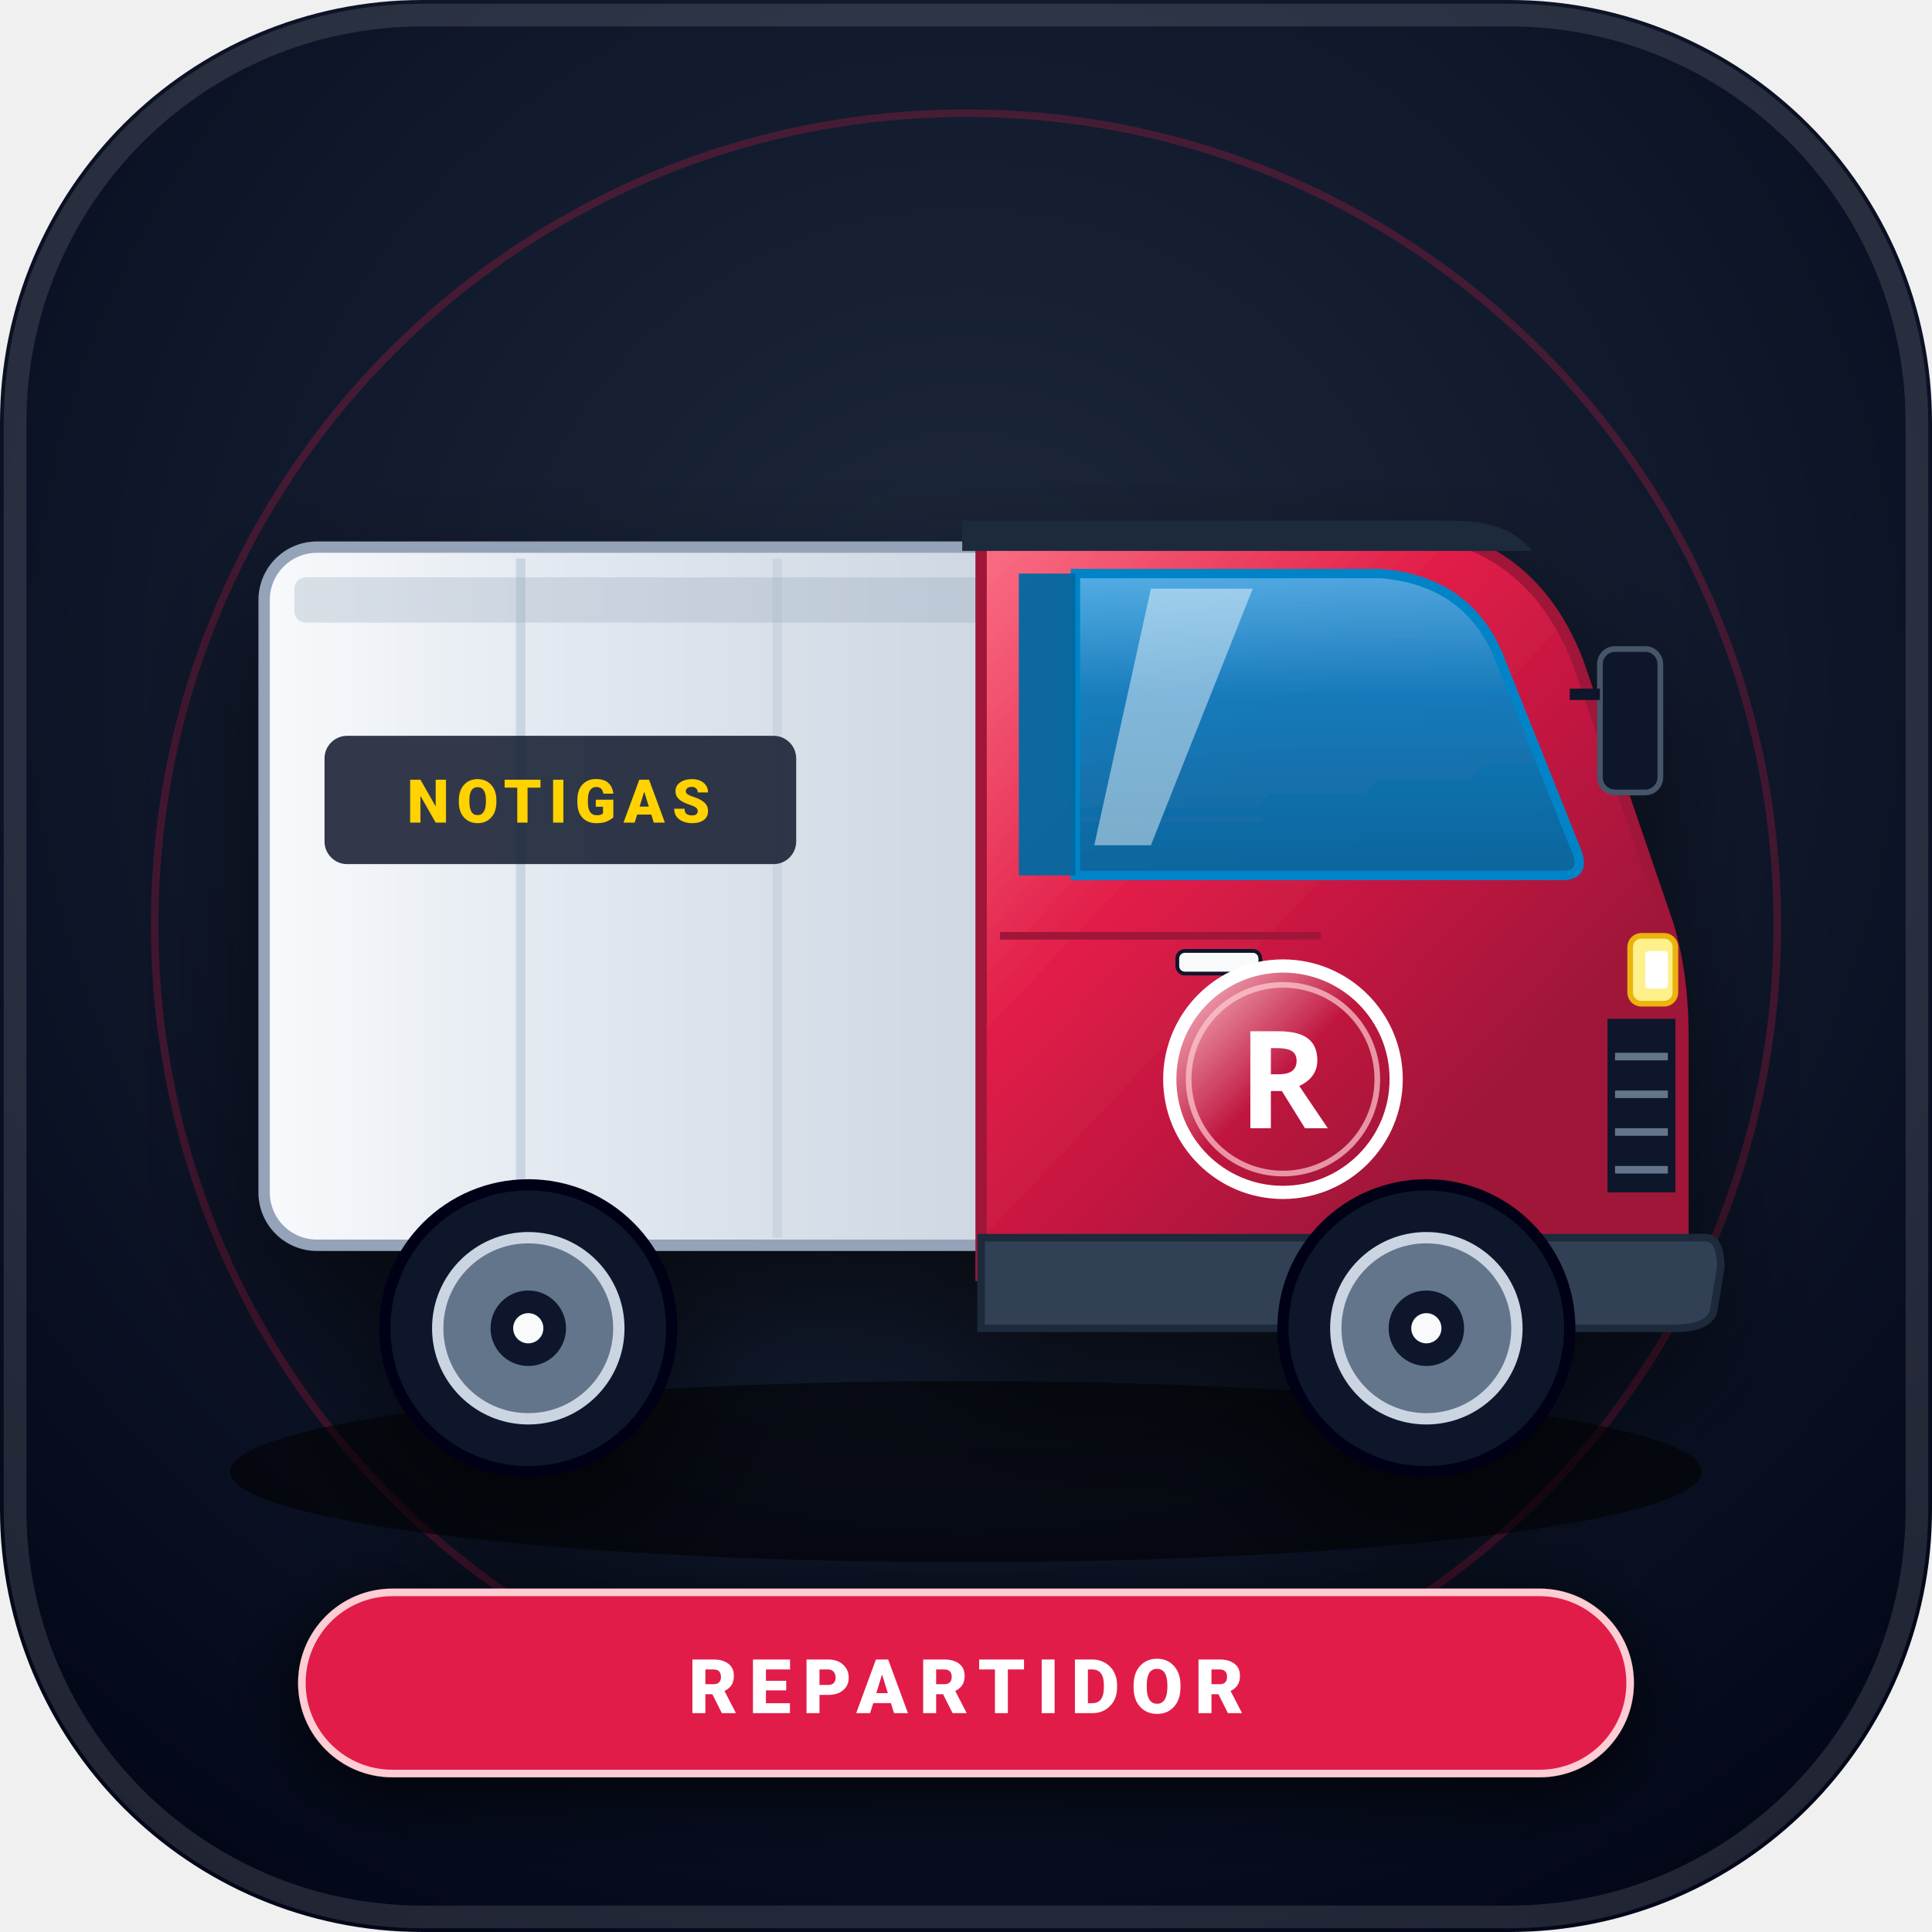
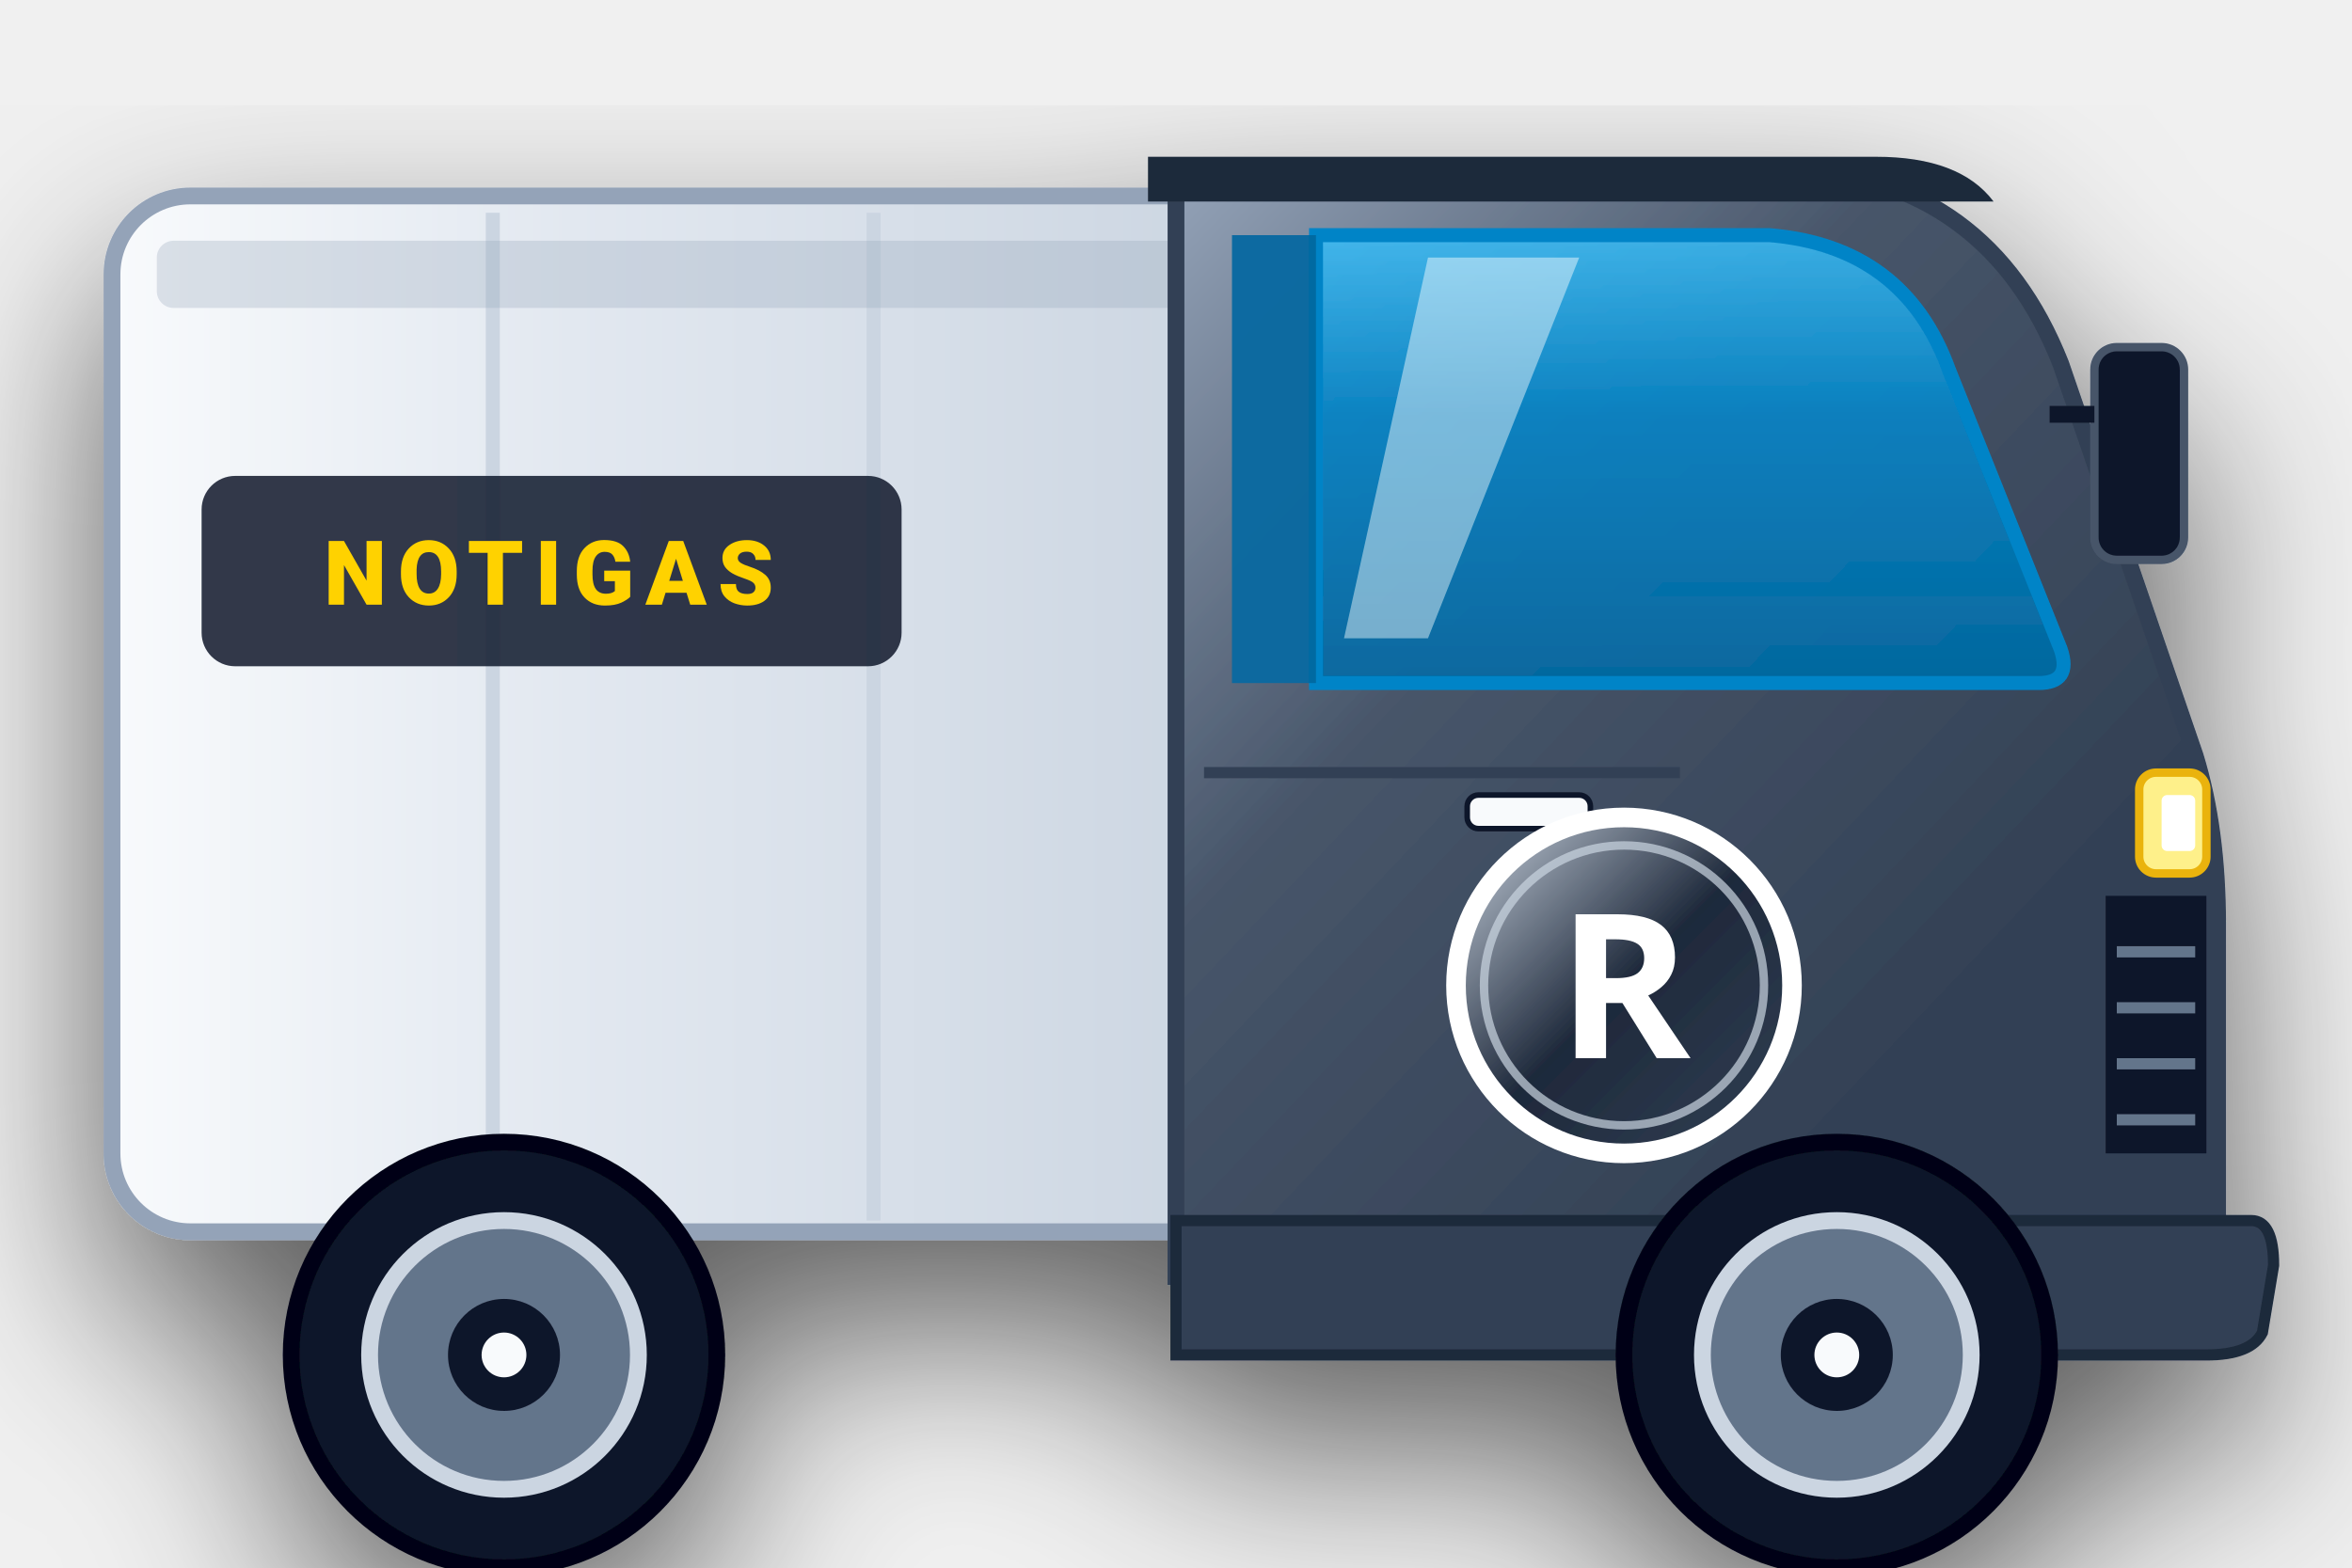
- <svg xmlns="http://www.w3.org/2000/svg" viewBox="0 0 512 512" width="512" height="512">
+ <svg xmlns="http://www.w3.org/2000/svg" viewBox="50 110 420 280">
  <defs>
    <radialGradient id="bgGrad" cx="50%" cy="35%" r="75%">
      <stop offset="0%" stop-color="#1E293B" />
      <stop offset="55%" stop-color="#0F172A" />
      <stop offset="100%" stop-color="#020617" />
    </radialGradient>
    <linearGradient id="cabGrad" x1="0%" y1="0%" x2="100%" y2="100%">
-       <stop offset="0%" stop-color="#FB7185" />
-       <stop offset="35%" stop-color="#E11D48" />
-       <stop offset="75%" stop-color="#9F1239" />
-       <stop offset="100%" stop-color="#9F1239" />
+       <stop offset="0%" stop-color="#94A3B8" />
+       <stop offset="35%" stop-color="#475569" />
+       <stop offset="75%" stop-color="#334155" />
+       <stop offset="100%" stop-color="#334155" />
    </linearGradient>
    <linearGradient id="cargoGrad" x1="0%" y1="0%" x2="100%" y2="0%">
      <stop offset="0%" stop-color="#F8FAFC" />
      <stop offset="40%" stop-color="#E2E8F0" />
      <stop offset="100%" stop-color="#CBD5E1" />
    </linearGradient>
    <linearGradient id="badgeGrad" x1="0%" y1="0%" x2="100%" y2="100%">
-       <stop offset="0%" stop-color="#FECDD3" />
-       <stop offset="50%" stop-color="#BE123C" />
-       <stop offset="100%" stop-color="#9F1239" />
+       <stop offset="0%" stop-color="#CBD5E1" />
+       <stop offset="50%" stop-color="#1E293B" />
+       <stop offset="100%" stop-color="#334155" />
    </linearGradient>
    <linearGradient id="windshieldGrad" x1="0%" y1="0%" x2="0%" y2="100%">
      <stop offset="0%" stop-color="#38BDF8" stop-opacity="0.85" />
      <stop offset="40%" stop-color="#0284C7" stop-opacity="0.9" />
      <stop offset="100%" stop-color="#0369A1" stop-opacity="0.95" />
    </linearGradient>
    <filter id="truckShadow" x="-10%" y="-10%" width="130%" height="130%">
      <feDropShadow dx="0" dy="16" stdDeviation="18" flood-color="#000000" flood-opacity="0.6" />
    </filter>
  </defs>
-   <rect width="512" height="512" rx="112" fill="url(#bgGrad)" />
-   <rect width="504" height="504" x="4" y="4" rx="108" fill="none" stroke="rgba(255,255,255,0.12)" stroke-width="6" />
-   <circle cx="256" cy="245" r="215" fill="none" stroke="#E11D48" stroke-opacity="0.25" stroke-width="2" />
-   <ellipse cx="256" cy="390" rx="195" ry="24" fill="rgba(0,0,0,0.55)" />
  <g filter="url(#truckShadow)">
    <rect x="70" y="145" width="205" height="185" rx="14" fill="url(#cargoGrad)" stroke="#94A3B8" stroke-width="3" />
    <line x1="138" y1="148" x2="138" y2="328" stroke="#CBD5E1" stroke-width="2.5" />
    <line x1="206" y1="148" x2="206" y2="328" stroke="#CBD5E1" stroke-width="2.5" />
    <rect x="78" y="153" width="189" height="12" rx="3" fill="#94A3B8" opacity="0.3" />
    <rect x="86" y="195" width="125" height="34" rx="6" fill="#0F172A" opacity="0.85" />
    <text x="148" y="218" font-family="'Segoe UI', Roboto, Montserrat, sans-serif" font-weight="900" font-size="16" fill="#FFD200" text-anchor="middle" letter-spacing="2">NOTIGAS</text>
-     <path d="M 260 140 L 370 140 Q 405 142 418 175 L 442 245 Q 446 258 446 275 L 446 332 Q 446 338 440 338 L 260 338 Z" fill="url(#cabGrad)" stroke="#9F1239" stroke-width="3" />
+     <path d="M 260 140 L 370 140 Q 405 142 418 175 L 442 245 Q 446 258 446 275 L 446 332 Q 446 338 440 338 L 260 338 Z" fill="url(#cabGrad)" stroke="#334155" stroke-width="3" />
    <path d="M 285 152 L 366 152 Q 390 154 398 176 L 418 226 Q 420 232 414 232 L 285 232 Z" fill="url(#windshieldGrad)" stroke="#0284C7" stroke-width="2.5" />
    <path d="M 305 156 L 332 156 L 305 224 L 290 224 Z" fill="rgba(255,255,255,0.45)" />
    <path d="M 285 152 L 285 232 L 270 232 L 270 152 Z" fill="#0369A1" opacity="0.95" />
    <path d="M 255 138 L 385 138 Q 400 138 406 146 L 255 146 Z" fill="#1E293B" />
    <rect x="424" y="172" width="16" height="38" rx="4" fill="#0F172A" stroke="#475569" stroke-width="1.5" />
    <line x1="416" y1="184" x2="424" y2="184" stroke="#0F172A" stroke-width="3" />
-     <line x1="265" y1="248" x2="350" y2="248" stroke="#9F1239" stroke-width="2" />
+     <line x1="265" y1="248" x2="350" y2="248" stroke="#334155" stroke-width="2" />
    <rect x="312" y="252" width="22" height="6" rx="2" fill="#F8FAFC" stroke="#0F172A" stroke-width="1" />
    <circle cx="340" cy="286" r="30" fill="url(#badgeGrad)" stroke="#FFFFFF" stroke-width="3.5" />
-     <circle cx="340" cy="286" r="25" fill="none" stroke="#FECDD3" stroke-width="1.5" opacity="0.7" />
+     <circle cx="340" cy="286" r="25" fill="none" stroke="#CBD5E1" stroke-width="1.5" opacity="0.7" />
    <text x="340" y="299" font-family="'Impact', 'Arial Black', sans-serif" font-weight="900" font-size="36" fill="#FFFFFF" text-anchor="middle" letter-spacing="1">R</text>
    <path d="M 426 270 L 444 270 L 444 316 L 426 316 Z" fill="#0F172A" />
    <line x1="428" y1="280" x2="442" y2="280" stroke="#64748B" stroke-width="2" />
    <line x1="428" y1="290" x2="442" y2="290" stroke="#64748B" stroke-width="2" />
    <line x1="428" y1="300" x2="442" y2="300" stroke="#64748B" stroke-width="2" />
    <line x1="428" y1="310" x2="442" y2="310" stroke="#64748B" stroke-width="2" />
    <rect x="432" y="248" width="12" height="18" rx="3" fill="#FEF08A" stroke="#EAB308" stroke-width="1.5" />
    <rect x="436" y="252" width="6" height="10" rx="1" fill="#FFFFFF" />
    <path d="M 260 328 L 452 328 Q 456 328 456 336 L 454 348 Q 452 352 444 352 L 260 352 Z" fill="#334155" stroke="#1E293B" stroke-width="2" />
    <g>
      <circle cx="140" cy="352" r="38" fill="#0F172A" stroke="#020617" stroke-width="3" />
      <circle cx="140" cy="352" r="24" fill="#64748B" stroke="#CBD5E1" stroke-width="3" />
      <circle cx="140" cy="352" r="10" fill="#0F172A" />
      <circle cx="140" cy="352" r="4" fill="#F8FAFC" />
    </g>
    <g>
      <circle cx="378" cy="352" r="38" fill="#0F172A" stroke="#020617" stroke-width="3" />
      <circle cx="378" cy="352" r="24" fill="#64748B" stroke="#CBD5E1" stroke-width="3" />
      <circle cx="378" cy="352" r="10" fill="#0F172A" />
      <circle cx="378" cy="352" r="4" fill="#F8FAFC" />
    </g>
  </g>
-   <g filter="drop-shadow(0 4px 10px rgba(0,0,0,0.8))">
-     <rect x="80" y="422" width="352" height="48" rx="24" fill="#E11D48" stroke="#FECDD3" stroke-width="2" />
-     <text x="256" y="454" font-family="'Segoe UI', Roboto, Montserrat, sans-serif" font-weight="900" font-size="20" fill="#FFFFFF" text-anchor="middle" letter-spacing="3">REPARTIDOR</text>
-   </g>
</svg>
